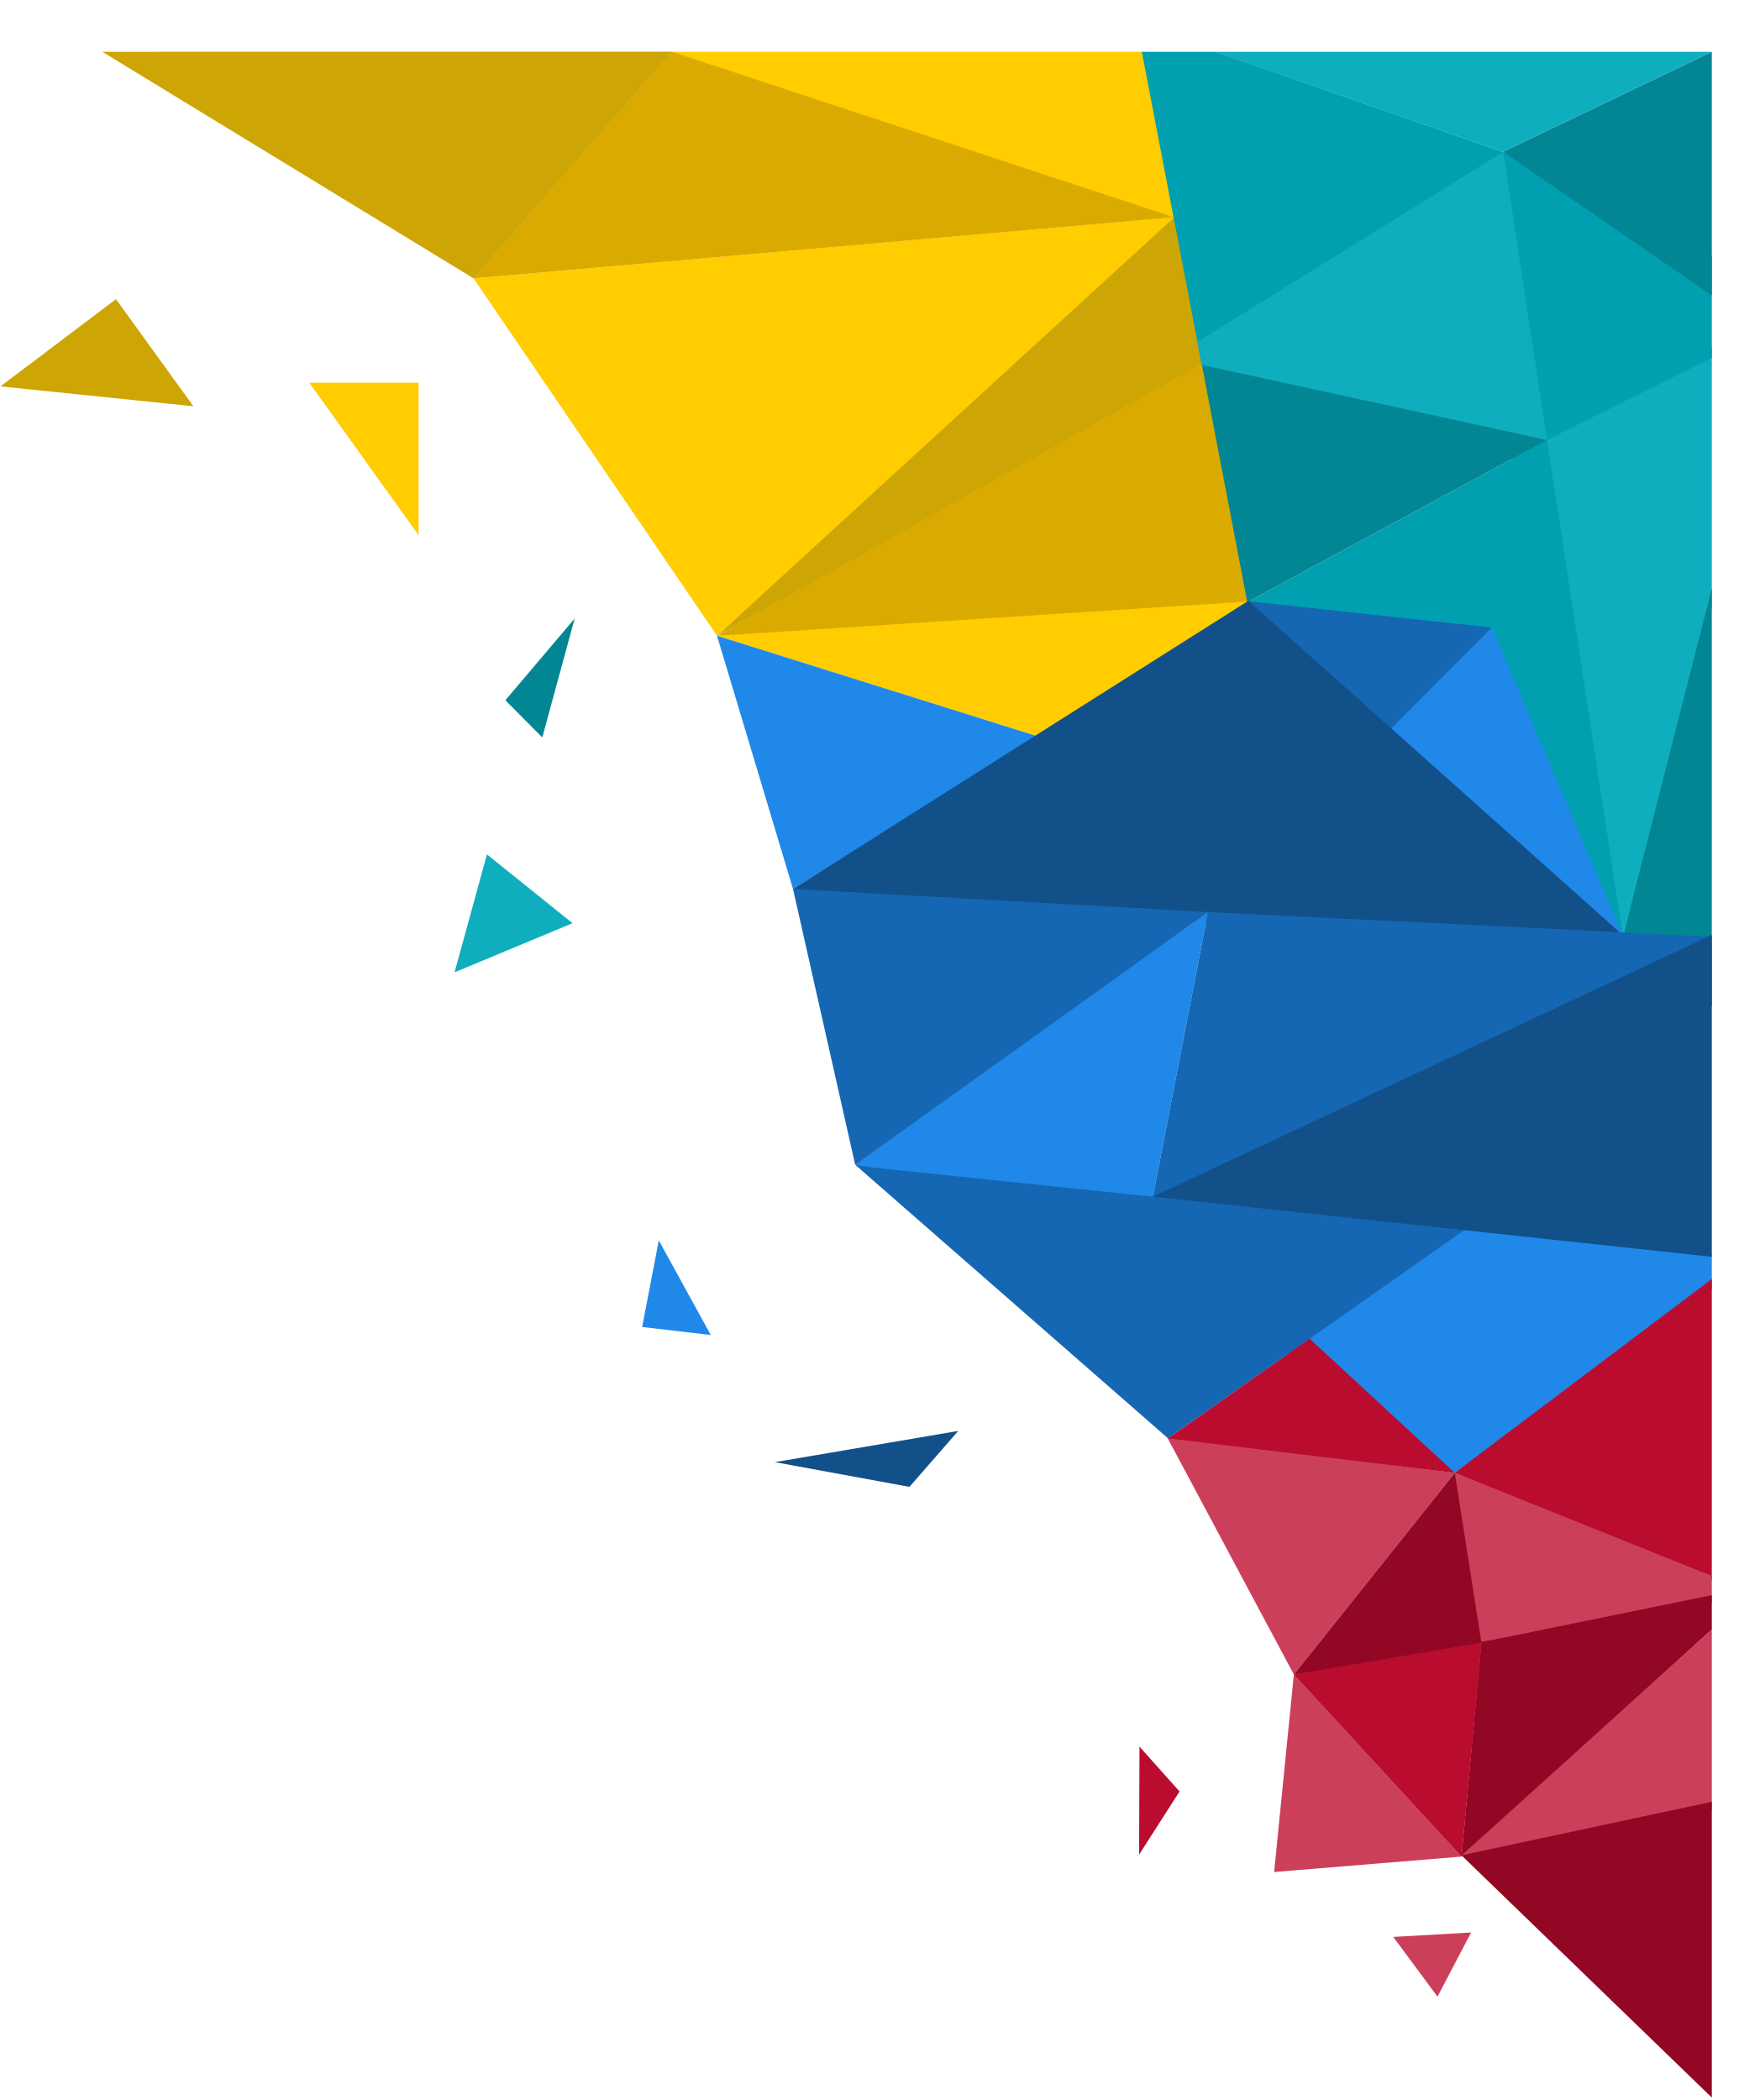
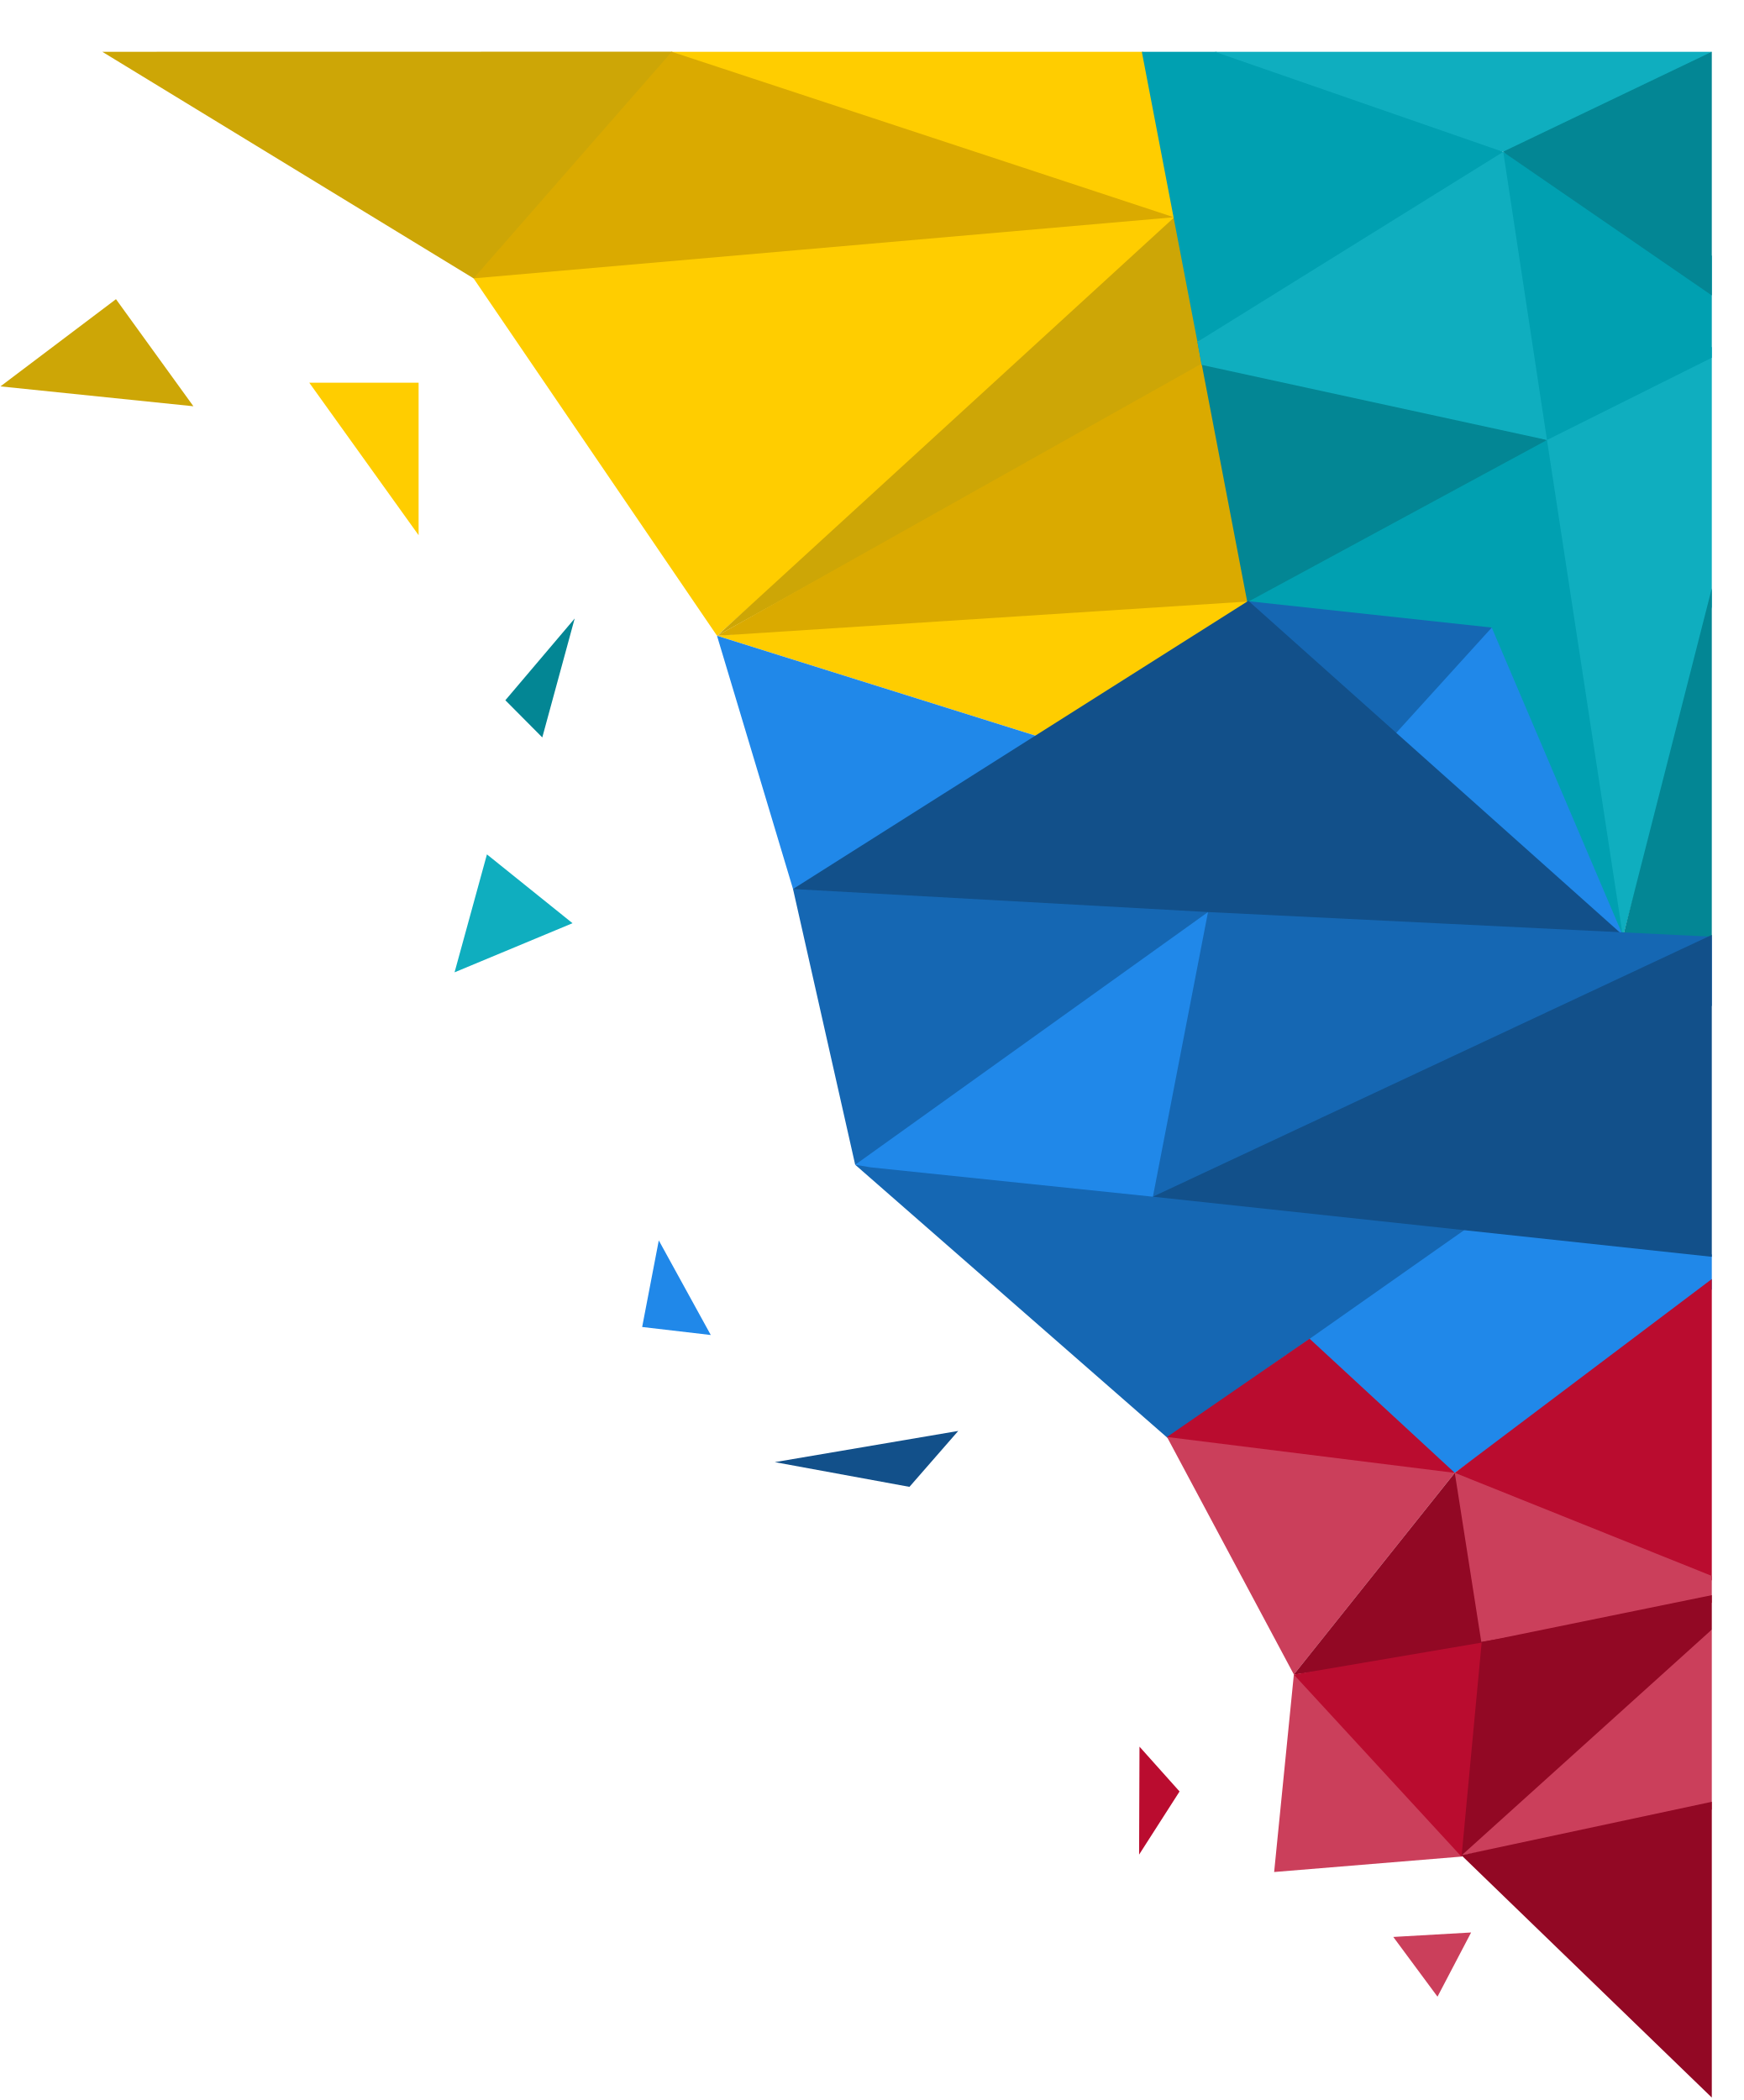
<svg xmlns="http://www.w3.org/2000/svg" width="606px" height="730px" viewBox="0 0 606 730" version="1.1">
  <g id="geoshapes" stroke="none" stroke-width="1" fill="none" fill-rule="evenodd">
    <g id="geo" transform="translate(0.151859, 0.041617)">
      <g id="primary" transform="translate(35.40276, 17.92462)">
        <polygon id="primarythree" fill="#FFCD00" transform="translate(306.6664, 214.5028) rotate(-180) translate(-306.6664, -214.5028) " points="213.666 237.972 276.867 237.85 399.666 225.972 288.3 191.034" />
-         <polygon id="primarythree" fill="#FFCD00" transform="translate(253.3576, 130.0338) rotate(-180) translate(-253.3576, -130.0338) " points="129.049 203.034 377.666 181.277 293.049 57.034" />
+         <polygon id="primarythree" fill="#FFCD00" transform="translate(253.3576, 128.7439) rotate(-180) translate(-253.3576, -128.7439) " points="129.049 200.454 266.627 203.034 377.666 178.697 293.049 54.454" />
        <polygon id="primarythree" fill="#FFCD00" transform="translate(282.6935, 29.0226) rotate(-180) translate(-282.6935, -29.0226) " points="367.451 58.011 373.635 50.648 191.752 0.034 203.563 58.011" />
        <polygon id="primarytwo" fill="#CDA606" transform="translate(299.8355, 129.5557) rotate(-180) translate(-299.8355, -129.5557) " points="213.838 151.402 385.833 56.174 225.54 202.937" />
-         <polygon id="primarytwo" fill="#CDA606" transform="translate(99.05482, 39.42325) rotate(-180) translate(-99.05482, -39.42325) " points="198.11 78.813 68.978 0 0 78.847" />
+         <polygon id="primarytwo" fill="#CDA606" transform="translate(99.05482, 39.42325) rotate(-180) translate(-99.05482, -39.42325) " points="198.11 78.813 68.978 0 4.231 33.281 0 78.847" />
        <polyline id="primaryone" fill="#DAAA00" transform="translate(306.6664, 154.7123) rotate(-180) translate(-306.6664, -154.7123) " points="399.666 106.391 213.666 118.391 227.562 203.034 399.666 106.391" />
-         <polygon id="primaryone" fill="#DAAA00" transform="translate(250.7499, 39.4156) rotate(-180) translate(-250.7499, -39.4156) " points="372.451 0.034 129.049 21.278 303.563 78.797" />
+         <polygon id="primaryone" fill="#DAAA00" transform="translate(250.7499, 39.4156) rotate(-180) translate(-250.7499, -39.4156) " points="372.451 0.034 258.591 9.971 129.049 21.278 303.563 78.797" />
      </g>
      <g id="tertiary" transform="translate(386.4615, 0)">
        <polygon id="tertiarythree" fill="#0FAEBF" transform="translate(166.0847, 220.2636) rotate(6) translate(-166.0847, -220.2636) " points="188.439 323.808 207.173 206.5 197.737 116.719 124.996 140.77" />
-         <polyline id="tertiarytwo" fill="#00A0B1" transform="translate(115.713, 234.137) rotate(6) translate(-115.713, -234.137) " points="44.713 216.619 186.713 318.619 142.415 149.655 44.713 216.619" />
+         <polygon id="tertiarytwo" fill="#00A0B1" transform="translate(115.713, 234.137) rotate(6) translate(-115.713, -234.137) " points="186.713 318.619 142.415 149.655 93 171.181 44.713 216.619" />
        <path d="M208.387,325.578 L177.493,325.578 L208.387,204.471 L208.387,325.578 Z" id="tertiaryone" fill="#038694" />
        <polygon id="tertiarytwo" fill="#00A0B1" transform="translate(168.8455, 105.4775) rotate(6) translate(-168.8455, -105.4775) " points="206.432 84.811 130.439 56.451 127.552 77.12 134.073 128.074 156.155 154.504 210.139 120.079" />
-         <path d="M208.387,102.651 L135.786,52.723 L208.387,17.958 L208.387,102.651 Z" id="tertiaryone" fill="#038694" />
-         <polygon id="tertiarytwo" fill="#00A0B1" transform="translate(70.80356, 72.3786) rotate(6) translate(-70.80356, -72.3786) " points="4.915 24.584 34.678 122.851 136.692 58.694 133.375 46.039 30.387 21.907" />
+         <path d="M208.387,102.651 L135.786,52.723 L161.346,29.945 L208.387,17.958 L208.387,102.651 Z" id="tertiaryone" fill="#038694" />
+         <path d="M4.915,24.584 L34.678,122.851 L136.692,58.694 L133.375,46.039 C114.602,36.881 99.12,30.873 86.929,28.017 C74.739,25.16 55.891,23.124 30.387,21.907 L4.915,24.584 Z" id="tertiarytwo" fill="#00A0B1" transform="translate(70.80356, 72.3786) rotate(6) translate(-70.80356, -72.3786) " />
        <polygon id="tertiarythree" fill="#0FAEBF" transform="translate(120.7517, 29.94542) rotate(6) translate(-120.7517, -29.94542) " points="34.85 26.921 138.084 51.027 206.654 8.864" />
        <polyline id="tertiaryone" fill="#038694" transform="translate(86.85013, 169.1521) rotate(6) translate(-86.85013, -169.1521) " points="51.348 213.246 149.05 146.282 24.651 125.058 51.348 213.246" />
        <polygon id="tertiarythree" fill="#0FAEBF" transform="translate(94.36392, 97.66311) rotate(6) translate(-94.36392, -97.66311) " points="34.406 133.249 156.563 146.676 130.975 48.65 32.164 125.452" />
      </g>
      <g id="secondary" transform="translate(249.0691, 208.8119)">
-         <polygon id="secondarythree" fill="#2088E9" transform="translate(55.683, 56.16598) rotate(-180) translate(-55.683, -56.16598) " points="111.366 100.185 84.944 12.146 0 65.247" />
-         <polygon id="secondarythree" fill="#2088E9" transform="translate(242.7236, 62.72195) rotate(-180) translate(-242.7236, -62.72195) " points="216.159 116.146 314.779 17.249 170.668 9.297" />
-         <polygon id="secondarythree" fill="#2088E9" transform="translate(248.424, 254.8384) rotate(-180) translate(-248.424, -254.8384) " points="240.424 206.53 151.069 270.305 151.069 282.462 345.779 303.146 280.406 225.815" />
-         <polygon id="secondarytwo" fill="#1567B3" transform="translate(227.0389, 22.66668) rotate(-180) translate(-227.0389, -22.66668) " points="220.533 0.146 269.294 45.187 184.784 36.032" />
-         <polygon id="secondarytwo" fill="#1567B3" transform="translate(154.2487, 243.5893) rotate(-180) translate(-154.2487, -243.5893) " points="151.718 196.032 48.029 268.947 260.468 291.146" />
-         <polygon id="secondaryone" fill="#12508A" transform="translate(170.6003, 58.07324) rotate(-180) translate(-170.6003, -58.07324) " points="26.422 1.12185189e-11 308.366 8.054 314.779 15.961 156.509 116.146" />
-         <polygon id="secondarytwo" fill="#1567B3" transform="translate(98.54493, 148.1088) rotate(-180) translate(-98.54493, -148.1088) " points="26.422 188.023 143.325 102.776 149.061 100.185 170.668 196.032" />
-         <polygon id="secondarythree" fill="#2088E9" transform="translate(109.3486, 157.6706) rotate(-180) translate(-109.3486, -157.6706) " points="48.029 207.146 170.668 119.309 165.337 118.407 67.179 108.195" />
-         <polygon id="secondarytwo" fill="#1567B3" transform="translate(248.6475, 157.667) rotate(-180) translate(-248.6475, -157.667) " points="151.516 198.568 151.516 174.535 345.779 108.195 326.627 207.139" />
+         <polygon id="secondarythree" fill="#2088E9" transform="translate(55.683, 56.16598) rotate(-180) translate(-55.683, -56.16598) " points="111.366 100.185 84.944 12.146 19.7 32.496 0 65.247" />
+         <polygon id="secondarythree" fill="#2088E9" transform="translate(259.6546, 62.72195) rotate(-180) translate(-259.6546, -62.72195) " points="250.021 116.146 314.779 52.069 204.53 9.297" />
+         <polygon id="secondarythree" fill="#2088E9" transform="translate(248.424, 254.8384) rotate(-180) translate(-248.424, -254.8384) " points="240.424 206.53 151.069 270.305 151.069 282.462 224.23 303.146 345.779 303.146 280.406 225.815" />
+         <polygon id="secondarytwo" fill="#1567B3" transform="translate(227.0389, 30.5323) rotate(-180) translate(-227.0389, -30.5323) " points="231.617 0.146 269.294 60.918 184.784 51.763" />
+         <polygon id="secondarytwo" fill="#1567B3" transform="translate(154.2487, 238.7467) rotate(-180) translate(-154.2487, -238.7467) " points="151.718 186.347 48.029 259.262 141.928 281.461 201.353 291.146 260.468 281.461" />
+         <polygon id="secondaryone" fill="#12508A" transform="translate(170.6003, 58.07324) rotate(-180) translate(-170.6003, -58.07324) " points="26.422 1.12185189e-11 156.186 3.707 308.366 8.054 314.779 15.961 156.509 116.146" />
+         <polygon id="secondarytwo" fill="#1567B3" transform="translate(98.54493, 148.1088) rotate(-180) translate(-98.54493, -148.1088) " points="26.422 188.023 79.241 138.547 143.325 102.776 149.061 100.185 170.668 196.032" />
+         <polygon id="secondarythree" fill="#2088E9" transform="translate(113.8547, 157.6706) rotate(-180) translate(-113.8547, -157.6706) " points="57.041 207.146 108.271 170.454 179.68 119.309 174.349 118.407 76.192 108.195 48.029 157.674" />
+         <polygon id="secondarytwo" fill="#1567B3" transform="translate(248.6475, 157.667) rotate(-180) translate(-248.6475, -157.667) " points="151.516 198.568 151.516 174.535 345.779 108.195 326.627 207.139 247.209 203.252" />
        <polygon id="secondaryone" fill="#12508A" transform="translate(248.6428, 172.0905) rotate(-180) translate(-248.6428, -172.0905) " points="151.507 116.146 151.507 228.035 345.779 137.04" />
      </g>
      <g id="quarternary" transform="translate(397.3795, 436.0264)">
-         <polygon id="quarternaryone" fill="#BA0C2F" transform="translate(156.7767, 56.64695) rotate(6) translate(-156.7767, -56.64695) " points="110.386 80.914 192.219 4.564 203.167 108.73" />
-         <polygon id="quarternarythree" fill="#CB3F5B" transform="translate(54.16773, 107.2655) rotate(6) translate(-54.16773, -107.2655) " points="3.775 68.51 104.56 70.438 56.267 146.021" />
+         <polygon id="quarternaryone" fill="#BA0C2F" transform="translate(156.7767, 56.64695) rotate(6) translate(-156.7767, -56.64695) " points="110.386 80.914 192.219 4.564 203.167 108.73 155.116 106.605" />
+         <polygon id="quarternarythree" fill="#CB3F5B" transform="translate(54.51375, 103.9733) rotate(6) translate(-54.51375, -103.9733) " points="4.121 68.528 54.658 61.908 104.907 70.457 56.613 146.039" />
        <polygon id="quarternarytwo" fill="#920824" transform="translate(111.6378, 114.2929) rotate(6) translate(-111.6378, -114.2929) " points="55.812 152.102 167.464 124.634 158.623 105.329 104.141 76.484" />
-         <polygon id="quarternarythree" fill="#CB3F5B" transform="translate(151.6563, 109.3844) rotate(6) translate(-151.6563, -109.3844) " points="120.177 138.128 104.873 80.64 197.465 106.948 198.439 116.22" />
-         <polygon id="quarternarytwo" fill="#920824" transform="translate(154.124, 163.8944) rotate(6) translate(-154.124, -163.8944) " points="115.456 213.632 193.731 126.065 192.48 114.157 114.517 138.811" />
-         <polygon id="quarternarythree" fill="#CB3F5B" transform="translate(80.69926, 183.7052) rotate(6) translate(-80.69926, -183.7052) " points="48.776 218.206 48.416 149.204 112.983 206.065" />
+         <polygon id="quarternarythree" fill="#CB3F5B" transform="translate(151.6563, 109.3844) rotate(6) translate(-151.6563, -109.3844) " points="120.177 138.128 104.873 80.64 151.233 93.813 197.465 106.948 198.439 116.22" />
+         <polygon id="quarternarytwo" fill="#920824" transform="translate(145.4419, 162.9819) rotate(6) translate(-145.4419, -162.9819) " points="115.504 212.719 169.717 169.649 193.779 125.153 192.528 113.244 114.564 137.898 97.105 176.23" />
+         <polygon id="quarternarythree" fill="#CB3F5B" transform="translate(80.69926, 183.7052) rotate(6) translate(-80.69926, -183.7052) " points="48.776 218.206 48.416 149.204 88.506 165.914 112.983 206.065" />
        <polygon id="quarternarythree" fill="#CB3F5B" points="110.469 208.932 197.469 130.413 197.469 192.973" />
        <polygon id="quarternaryone" fill="#BA0C2F" points="52.181 146.044 117.469 134.932 110.484 209.369" />
        <polygon id="quarternarytwo" fill="#920824" points="197.469 293.084 197.469 190.268 110.456 208.875" />
-         <polygon id="quarternaryone" fill="#BA0C2F" transform="translate(60.37345, 50.2429) rotate(6) translate(-60.37345, -50.2429) " points="10.185 69.282 55.484 29.687 110.562 70.798" />
+         <polygon id="quarternaryone" fill="#BA0C2F" transform="translate(60.16672, 50.22117) rotate(6) translate(-60.16672, -50.22117) " points="9.771 68.825 55.485 29.666 110.563 70.777" />
      </g>
      <polygon id="primaryfloattwo" fill="#FFCD00" points="145.35 133 145.35 186 107.35 133" />
      <polyline id="primaryfloatone" fill="#CDA606" points="40.161 103.958 -1.13686838e-13 134.275 67.075 141.181 40.161 103.958" />
      <polygon id="secondaryfloattwo" fill="#12508A" transform="translate(301.0444, 502.8015) rotate(22) translate(-301.0444, -502.8015) " points="273.521 519.77 320.126 510.209 328.568 485.833" />
      <polygon id="secondaryfloatone" fill="#2088E9" points="228.834 431.148 223.055 461.244 246.907 464.033" />
      <polygon id="quarternaryfloatone" fill="#BA0C2F" transform="translate(396.5786, 626.2949) rotate(-151) translate(-396.5786, -626.2949) " points="388.372 609.852 386.713 635.866 406.444 642.738" />
      <polygon id="quarternaryfloattwo" fill="#CB3F5B" transform="translate(495.3296, 677.3292) rotate(-151) translate(-495.3296, -677.3292) " points="483.578 664.739 484.176 689.919 507.082 675.449" />
      <polyline id="tertiaryfloattwo" fill="#038694" transform="translate(193.1191, 236.2946) rotate(142) translate(-193.1191, -236.2946) " points="209.2 223.473 174.874 249.116 211.364 241.557 209.2 223.473" />
      <polygon id="tertiaryfloatone" fill="#0FAEBF" points="169.101 296.958 157.848 337.958 198.848 320.884" />
    </g>
  </g>
</svg>
